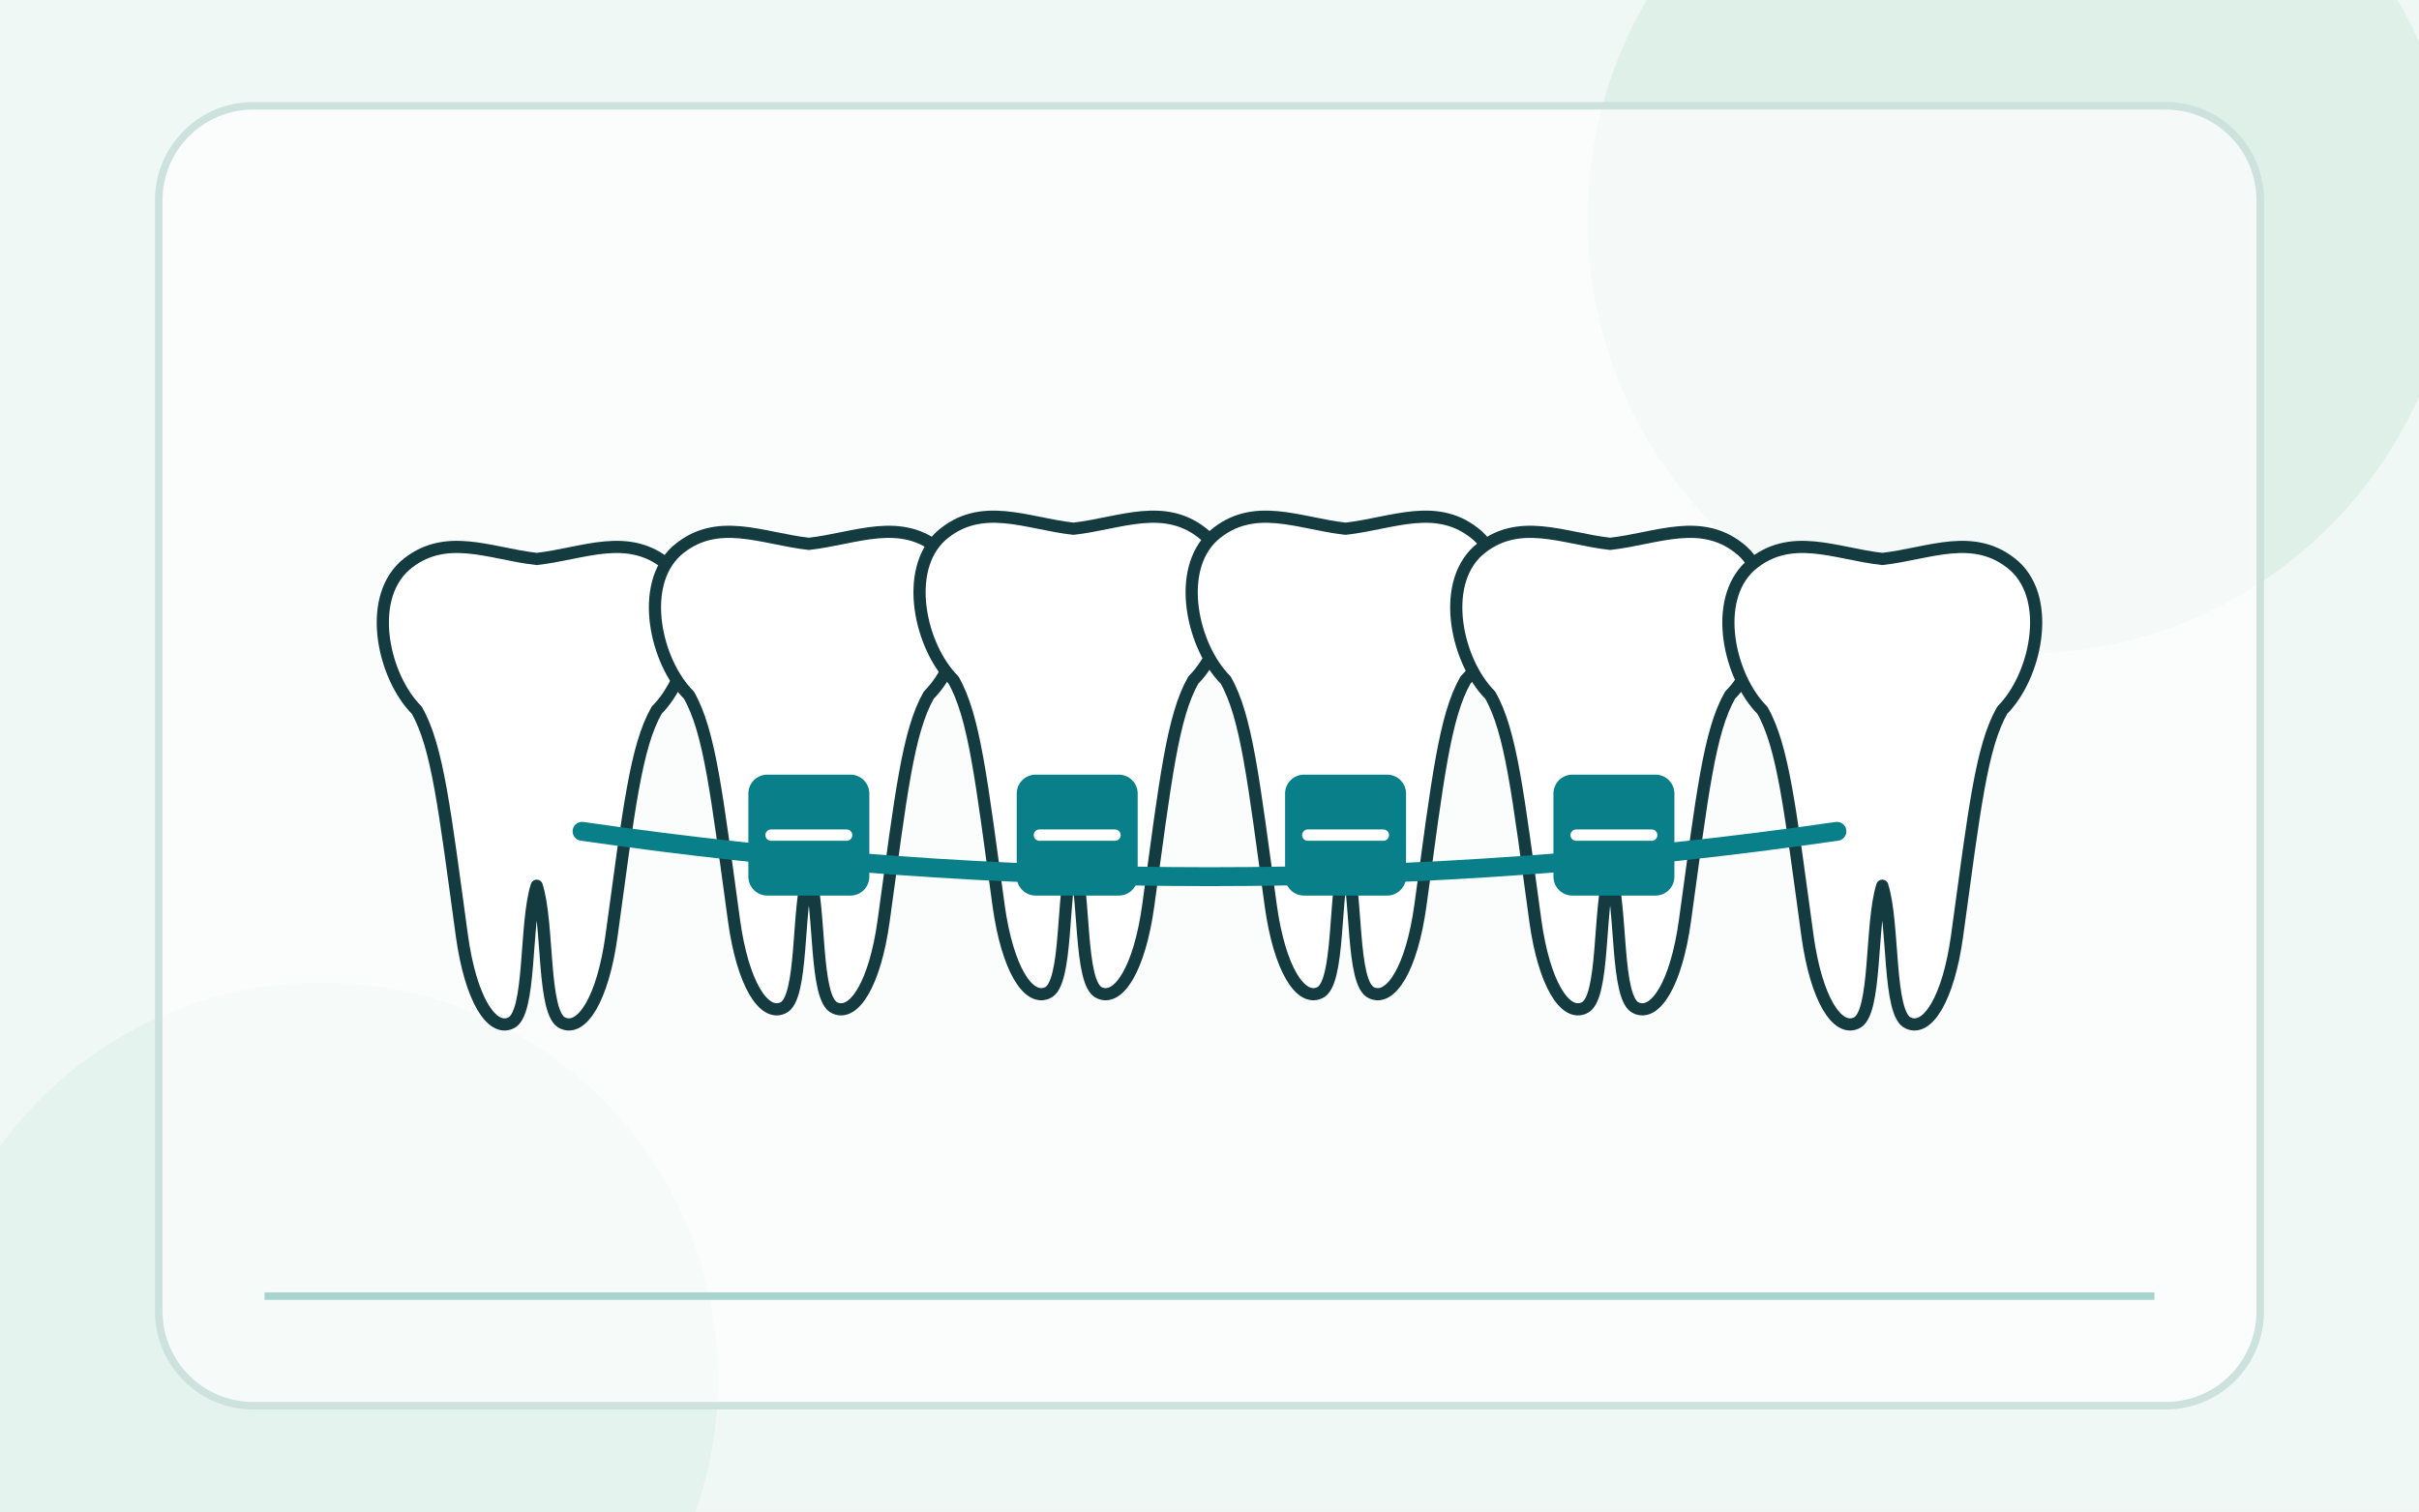
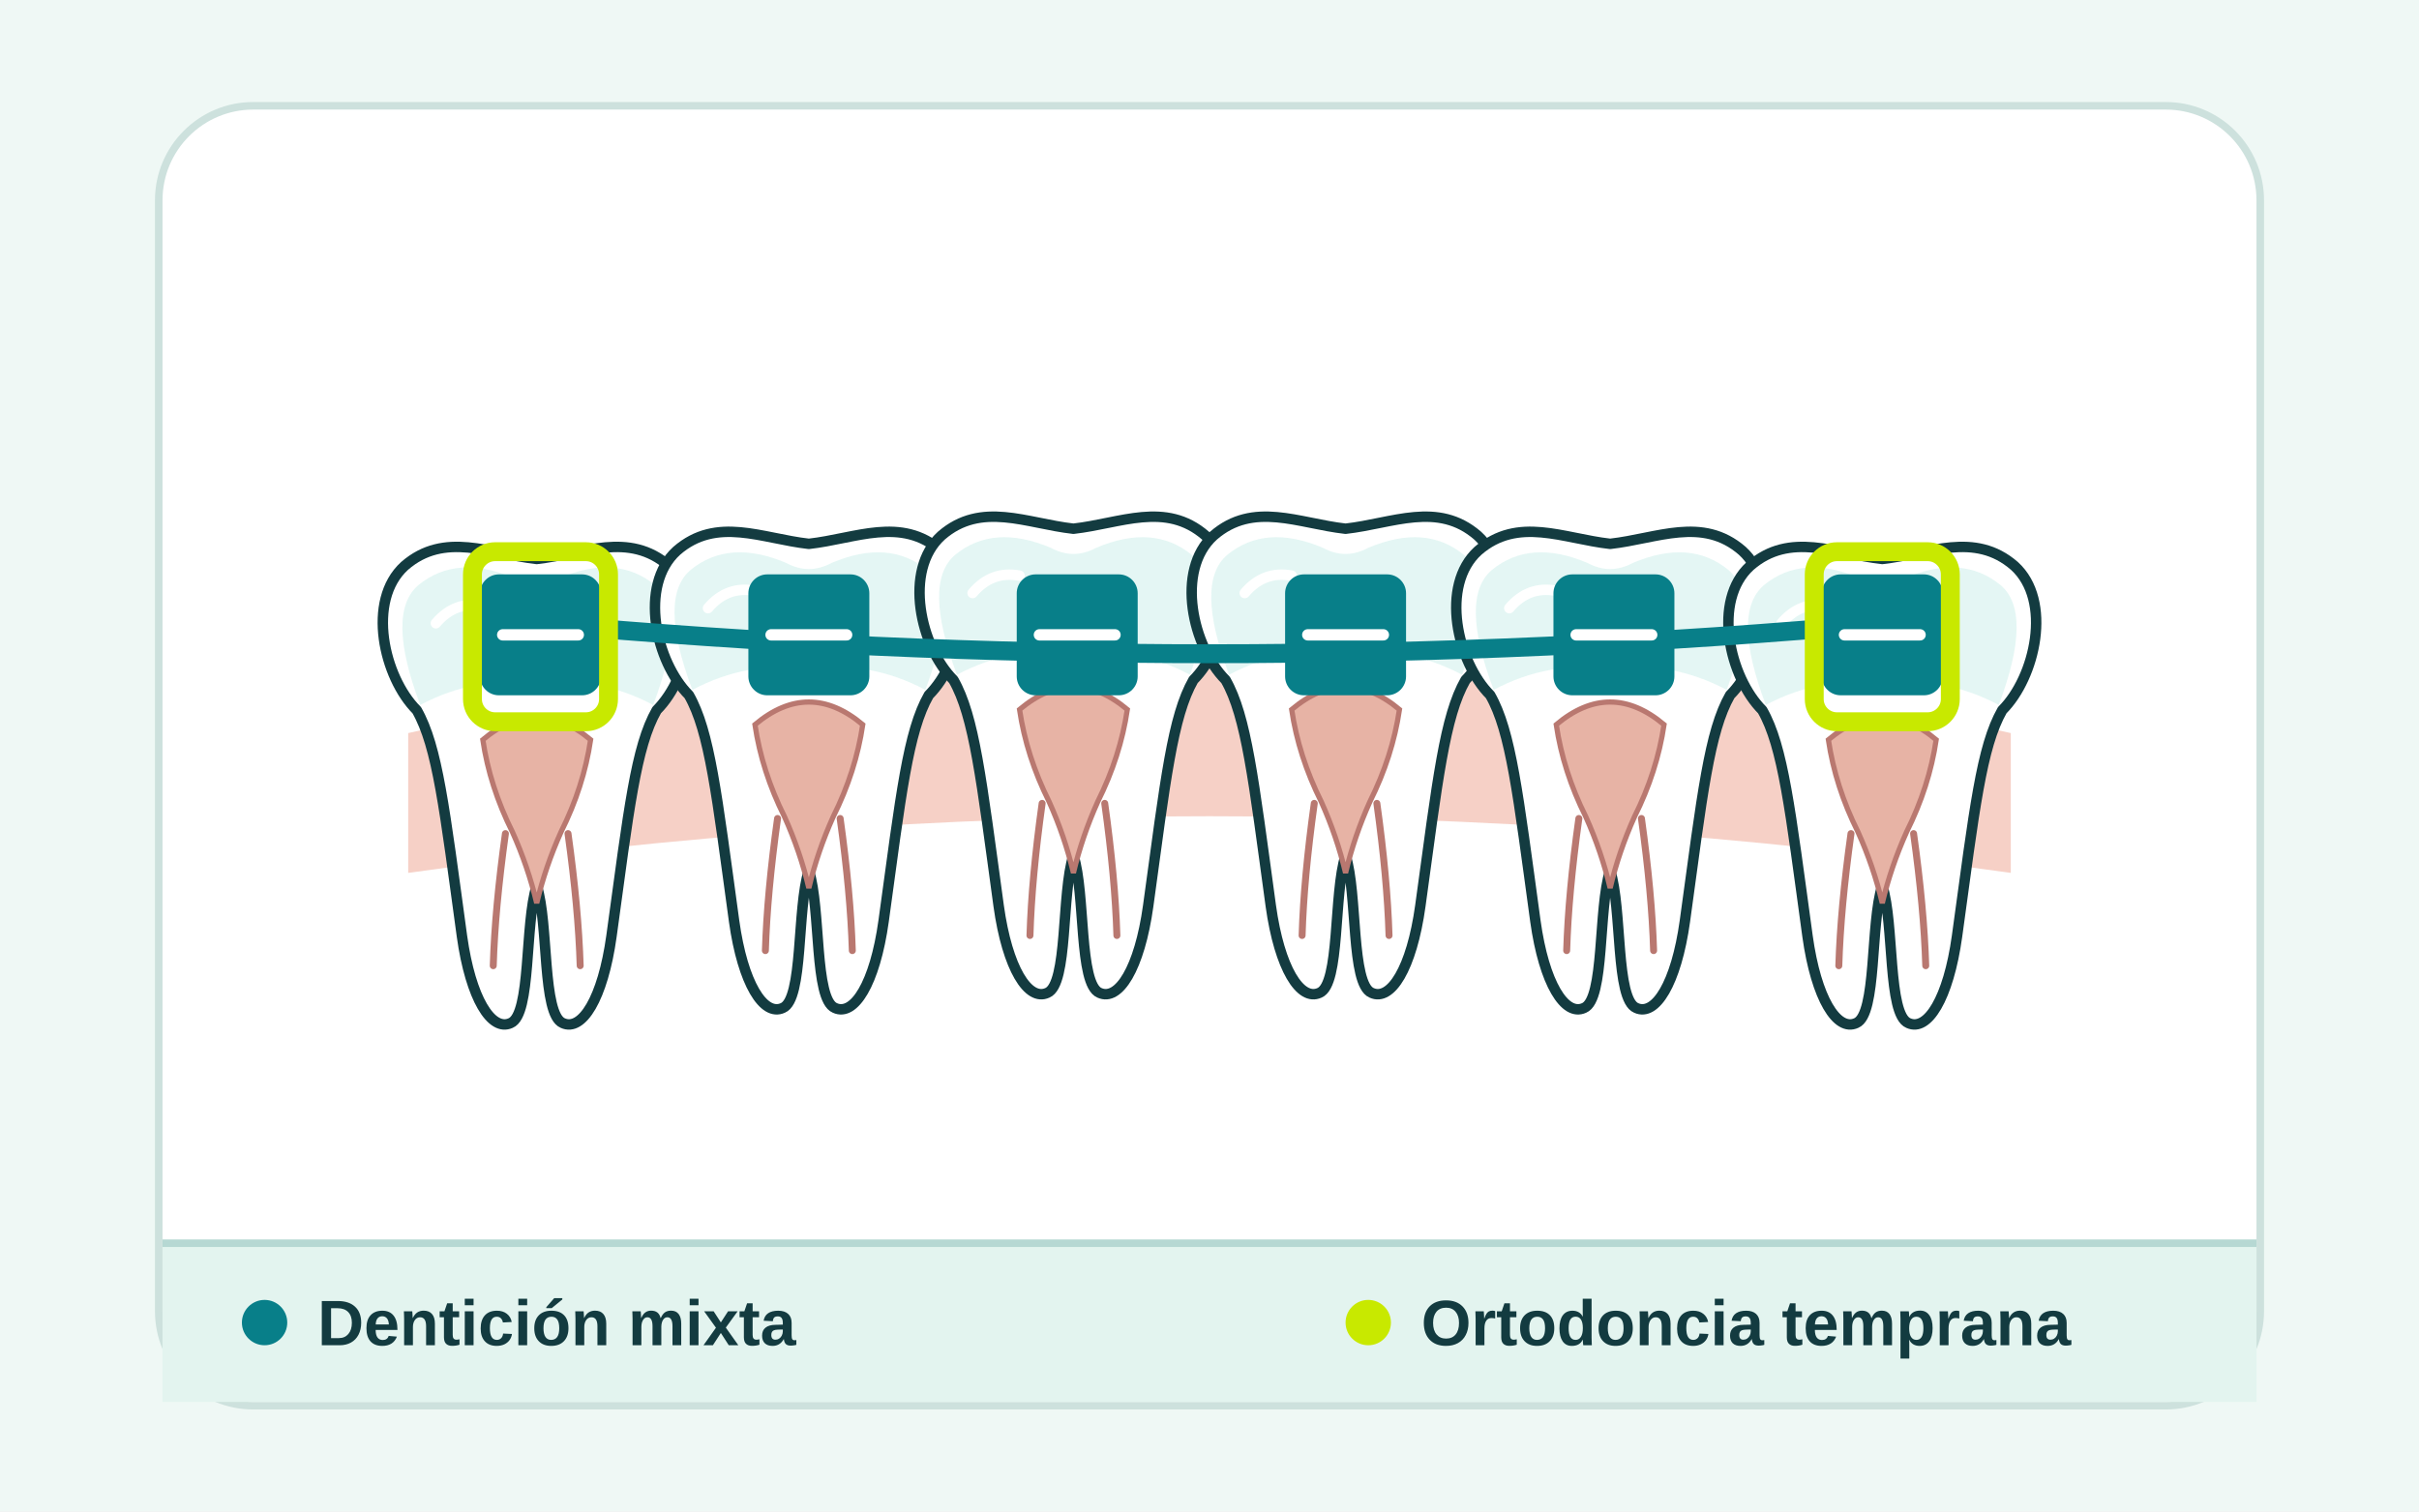
<svg xmlns="http://www.w3.org/2000/svg" viewBox="0 0 640 400" role="img">
  <rect width="640" height="400" fill="#eff8f5" />
-   <circle cx="535" cy="58" r="115" fill="#dff0e8" />
-   <circle cx="85" cy="365" r="105" fill="#e4f3ed" />
-   <rect x="42" y="28" width="556" height="344" rx="25" fill="#ffffff" fill-opacity=".68" stroke="#cde1dd" stroke-width="2" />
+   <rect x="42" y="28" width="556" height="344" rx="25" fill="#ffffff" stroke="#cde1dd" stroke-width="2" />
+   <path d="M108 194 Q320 146 532 194 L532 231 Q320 201 108 231 Z" fill="#f4c8bc" opacity=".85" />
  <g transform="translate(142 216) scale(0.46)">
-     <path d="M-69 -61 C-88 -80 -98 -124 -76 -144 C-53 -164 -27 -151 0 -148 C27 -151 53 -164 76 -144 C98 -124 88 -80 69 -61 C57 -40 53 -4 43 69 C38 105 26 124 15 119 C3 114 7 62 0 40 C-7 62 -3 114 -15 119 C-26 124 -38 105 -43 69 C-53 -4 -57 -40 -69 -61 Z" fill="#ffffff" stroke="#133b40" stroke-width="7" stroke-linejoin="round" />
+     <path d="M-69 -61 C-88 -80 -98 -124 -76 -144 C-53 -164 -27 -151 0 -148 C27 -151 53 -164 76 -144 C98 -124 88 -80 69 -61 C57 -40 53 -4 43 69 C38 105 26 124 15 119 C3 114 7 62 0 40 C-7 62 -3 114 -15 119 C-26 124 -38 105 -43 69 C-53 -4 -57 -40 -69 -61 Z" fill="#ffffff" stroke="#133b40" stroke-width="6" stroke-linejoin="round" />
+     <path d="M-67 -64 Q-87 -117 -68 -133 Q-46 -151 -13 -137 Q0 -130 13 -137 Q46 -151 68 -133 Q87 -117 67 -64 Q35 -81 0 -76 Q-35 -81 -67 -64 Z" fill="#dff5f2" opacity=".85" />
+     <path d="M-31 -44 Q0 -70 31 -44 Q27 -17 14 9 Q5 29 0 50 Q-5 29 -14 9 Q-27 -17 -31 -44 Z" fill="#e7b3a5" stroke="#b97870" stroke-width="3" />
+     <path d="M-18 10 Q-24 53 -25 86 M18 10 Q24 53 25 86" fill="none" stroke="#b97870" stroke-width="4" stroke-linecap="round" />
+     <path d="M-58 -111 Q-47 -124 -31 -121" fill="none" stroke="#ffffff" stroke-width="6" stroke-linecap="round" />
  </g>
  <g transform="translate(214 212) scale(0.46)">
-     <path d="M-69 -61 C-88 -80 -98 -124 -76 -144 C-53 -164 -27 -151 0 -148 C27 -151 53 -164 76 -144 C98 -124 88 -80 69 -61 C57 -40 53 -4 43 69 C38 105 26 124 15 119 C3 114 7 62 0 40 C-7 62 -3 114 -15 119 C-26 124 -38 105 -43 69 C-53 -4 -57 -40 -69 -61 Z" fill="#ffffff" stroke="#133b40" stroke-width="7" stroke-linejoin="round" />
+     <path d="M-69 -61 C-88 -80 -98 -124 -76 -144 C-53 -164 -27 -151 0 -148 C27 -151 53 -164 76 -144 C98 -124 88 -80 69 -61 C57 -40 53 -4 43 69 C38 105 26 124 15 119 C3 114 7 62 0 40 C-7 62 -3 114 -15 119 C-26 124 -38 105 -43 69 C-53 -4 -57 -40 -69 -61 Z" fill="#ffffff" stroke="#133b40" stroke-width="6" stroke-linejoin="round" />
+     <path d="M-67 -64 Q-87 -117 -68 -133 Q-46 -151 -13 -137 Q0 -130 13 -137 Q46 -151 68 -133 Q87 -117 67 -64 Q35 -81 0 -76 Q-35 -81 -67 -64 Z" fill="#dff5f2" opacity=".85" />
+     <path d="M-31 -44 Q0 -70 31 -44 Q27 -17 14 9 Q5 29 0 50 Q-5 29 -14 9 Q-27 -17 -31 -44 Z" fill="#e7b3a5" stroke="#b97870" stroke-width="3" />
+     <path d="M-18 10 Q-24 53 -25 86 M18 10 Q24 53 25 86" fill="none" stroke="#b97870" stroke-width="4" stroke-linecap="round" />
+     <path d="M-58 -111 Q-47 -124 -31 -121" fill="none" stroke="#ffffff" stroke-width="6" stroke-linecap="round" />
  </g>
  <g transform="translate(284 208) scale(0.46)">
-     <path d="M-69 -61 C-88 -80 -98 -124 -76 -144 C-53 -164 -27 -151 0 -148 C27 -151 53 -164 76 -144 C98 -124 88 -80 69 -61 C57 -40 53 -4 43 69 C38 105 26 124 15 119 C3 114 7 62 0 40 C-7 62 -3 114 -15 119 C-26 124 -38 105 -43 69 C-53 -4 -57 -40 -69 -61 Z" fill="#ffffff" stroke="#133b40" stroke-width="7" stroke-linejoin="round" />
+     <path d="M-69 -61 C-88 -80 -98 -124 -76 -144 C-53 -164 -27 -151 0 -148 C27 -151 53 -164 76 -144 C98 -124 88 -80 69 -61 C57 -40 53 -4 43 69 C38 105 26 124 15 119 C3 114 7 62 0 40 C-7 62 -3 114 -15 119 C-26 124 -38 105 -43 69 C-53 -4 -57 -40 -69 -61 Z" fill="#ffffff" stroke="#133b40" stroke-width="6" stroke-linejoin="round" />
+     <path d="M-67 -64 Q-87 -117 -68 -133 Q-46 -151 -13 -137 Q0 -130 13 -137 Q46 -151 68 -133 Q87 -117 67 -64 Q35 -81 0 -76 Q-35 -81 -67 -64 Z" fill="#dff5f2" opacity=".85" />
+     <path d="M-31 -44 Q0 -70 31 -44 Q27 -17 14 9 Q5 29 0 50 Q-5 29 -14 9 Q-27 -17 -31 -44 Z" fill="#e7b3a5" stroke="#b97870" stroke-width="3" />
+     <path d="M-18 10 Q-24 53 -25 86 M18 10 Q24 53 25 86" fill="none" stroke="#b97870" stroke-width="4" stroke-linecap="round" />
+     <path d="M-58 -111 Q-47 -124 -31 -121" fill="none" stroke="#ffffff" stroke-width="6" stroke-linecap="round" />
  </g>
  <g transform="translate(356 208) scale(0.46)">
-     <path d="M-69 -61 C-88 -80 -98 -124 -76 -144 C-53 -164 -27 -151 0 -148 C27 -151 53 -164 76 -144 C98 -124 88 -80 69 -61 C57 -40 53 -4 43 69 C38 105 26 124 15 119 C3 114 7 62 0 40 C-7 62 -3 114 -15 119 C-26 124 -38 105 -43 69 C-53 -4 -57 -40 -69 -61 Z" fill="#ffffff" stroke="#133b40" stroke-width="7" stroke-linejoin="round" />
+     <path d="M-69 -61 C-88 -80 -98 -124 -76 -144 C-53 -164 -27 -151 0 -148 C27 -151 53 -164 76 -144 C98 -124 88 -80 69 -61 C57 -40 53 -4 43 69 C38 105 26 124 15 119 C3 114 7 62 0 40 C-7 62 -3 114 -15 119 C-26 124 -38 105 -43 69 C-53 -4 -57 -40 -69 -61 Z" fill="#ffffff" stroke="#133b40" stroke-width="6" stroke-linejoin="round" />
+     <path d="M-67 -64 Q-87 -117 -68 -133 Q-46 -151 -13 -137 Q0 -130 13 -137 Q46 -151 68 -133 Q87 -117 67 -64 Q35 -81 0 -76 Q-35 -81 -67 -64 Z" fill="#dff5f2" opacity=".85" />
+     <path d="M-31 -44 Q0 -70 31 -44 Q27 -17 14 9 Q5 29 0 50 Q-5 29 -14 9 Q-27 -17 -31 -44 Z" fill="#e7b3a5" stroke="#b97870" stroke-width="3" />
+     <path d="M-18 10 Q-24 53 -25 86 M18 10 Q24 53 25 86" fill="none" stroke="#b97870" stroke-width="4" stroke-linecap="round" />
+     <path d="M-58 -111 Q-47 -124 -31 -121" fill="none" stroke="#ffffff" stroke-width="6" stroke-linecap="round" />
  </g>
  <g transform="translate(426 212) scale(0.46)">
-     <path d="M-69 -61 C-88 -80 -98 -124 -76 -144 C-53 -164 -27 -151 0 -148 C27 -151 53 -164 76 -144 C98 -124 88 -80 69 -61 C57 -40 53 -4 43 69 C38 105 26 124 15 119 C3 114 7 62 0 40 C-7 62 -3 114 -15 119 C-26 124 -38 105 -43 69 C-53 -4 -57 -40 -69 -61 Z" fill="#ffffff" stroke="#133b40" stroke-width="7" stroke-linejoin="round" />
+     <path d="M-69 -61 C-88 -80 -98 -124 -76 -144 C-53 -164 -27 -151 0 -148 C27 -151 53 -164 76 -144 C98 -124 88 -80 69 -61 C57 -40 53 -4 43 69 C38 105 26 124 15 119 C3 114 7 62 0 40 C-7 62 -3 114 -15 119 C-26 124 -38 105 -43 69 C-53 -4 -57 -40 -69 -61 Z" fill="#ffffff" stroke="#133b40" stroke-width="6" stroke-linejoin="round" />
+     <path d="M-67 -64 Q-87 -117 -68 -133 Q-46 -151 -13 -137 Q0 -130 13 -137 Q46 -151 68 -133 Q87 -117 67 -64 Q35 -81 0 -76 Q-35 -81 -67 -64 Z" fill="#dff5f2" opacity=".85" />
+     <path d="M-31 -44 Q0 -70 31 -44 Q27 -17 14 9 Q5 29 0 50 Q-5 29 -14 9 Q-27 -17 -31 -44 Z" fill="#e7b3a5" stroke="#b97870" stroke-width="3" />
+     <path d="M-18 10 Q-24 53 -25 86 M18 10 Q24 53 25 86" fill="none" stroke="#b97870" stroke-width="4" stroke-linecap="round" />
+     <path d="M-58 -111 Q-47 -124 -31 -121" fill="none" stroke="#ffffff" stroke-width="6" stroke-linecap="round" />
  </g>
  <g transform="translate(498 216) scale(0.46)">
-     <path d="M-69 -61 C-88 -80 -98 -124 -76 -144 C-53 -164 -27 -151 0 -148 C27 -151 53 -164 76 -144 C98 -124 88 -80 69 -61 C57 -40 53 -4 43 69 C38 105 26 124 15 119 C3 114 7 62 0 40 C-7 62 -3 114 -15 119 C-26 124 -38 105 -43 69 C-53 -4 -57 -40 -69 -61 Z" fill="#ffffff" stroke="#133b40" stroke-width="7" stroke-linejoin="round" />
+     <path d="M-69 -61 C-88 -80 -98 -124 -76 -144 C-53 -164 -27 -151 0 -148 C27 -151 53 -164 76 -144 C98 -124 88 -80 69 -61 C57 -40 53 -4 43 69 C38 105 26 124 15 119 C3 114 7 62 0 40 C-7 62 -3 114 -15 119 C-26 124 -38 105 -43 69 C-53 -4 -57 -40 -69 -61 Z" fill="#ffffff" stroke="#133b40" stroke-width="6" stroke-linejoin="round" />
+     <path d="M-67 -64 Q-87 -117 -68 -133 Q-46 -151 -13 -137 Q0 -130 13 -137 Q46 -151 68 -133 Q87 -117 67 -64 Q35 -81 0 -76 Q-35 -81 -67 -64 Z" fill="#dff5f2" opacity=".85" />
+     <path d="M-31 -44 Q0 -70 31 -44 Q27 -17 14 9 Q5 29 0 50 Q-5 29 -14 9 Q-27 -17 -31 -44 Z" fill="#e7b3a5" stroke="#b97870" stroke-width="3" />
+     <path d="M-18 10 Q-24 53 -25 86 M18 10 Q24 53 25 86" fill="none" stroke="#b97870" stroke-width="4" stroke-linecap="round" />
+     <path d="M-58 -111 Q-47 -124 -31 -121" fill="none" stroke="#ffffff" stroke-width="6" stroke-linecap="round" />
  </g>
-   <path d="M154 220 Q320 244 486 220" fill="none" stroke="#087f89" stroke-width="5" stroke-linecap="round" stroke-linejoin="round" />
-   <rect x="198" y="205" width="32" height="32" rx="5" fill="#087f89" />
-   <path d="M204 221 H224" fill="none" stroke="#ffffff" stroke-width="3" stroke-linecap="round" stroke-linejoin="round" />
-   <rect x="269" y="205" width="32" height="32" rx="5" fill="#087f89" />
-   <path d="M275 221 H295" fill="none" stroke="#ffffff" stroke-width="3" stroke-linecap="round" stroke-linejoin="round" />
-   <rect x="340" y="205" width="32" height="32" rx="5" fill="#087f89" />
-   <path d="M346 221 H366" fill="none" stroke="#ffffff" stroke-width="3" stroke-linecap="round" stroke-linejoin="round" />
-   <rect x="411" y="205" width="32" height="32" rx="5" fill="#087f89" />
-   <path d="M417 221 H437" fill="none" stroke="#ffffff" stroke-width="3" stroke-linecap="round" stroke-linejoin="round" />
-   <path d="M70 343 H570" stroke="#a7d4ce" stroke-width="2" />
+   <path d="M143 165 Q320 181 498 165" fill="none" stroke="#087f89" stroke-width="5" stroke-linecap="round" stroke-linejoin="round" />
+   <rect x="127" y="152" width="32" height="32" rx="5" fill="#087f89" />
+   <path d="M133 168 H153" fill="none" stroke="#ffffff" stroke-width="3" stroke-linecap="round" stroke-linejoin="round" />
+   <rect x="198" y="152" width="32" height="32" rx="5" fill="#087f89" />
+   <path d="M204 168 H224" fill="none" stroke="#ffffff" stroke-width="3" stroke-linecap="round" stroke-linejoin="round" />
+   <rect x="269" y="152" width="32" height="32" rx="5" fill="#087f89" />
+   <path d="M275 168 H295" fill="none" stroke="#ffffff" stroke-width="3" stroke-linecap="round" stroke-linejoin="round" />
+   <rect x="340" y="152" width="32" height="32" rx="5" fill="#087f89" />
+   <path d="M346 168 H366" fill="none" stroke="#ffffff" stroke-width="3" stroke-linecap="round" stroke-linejoin="round" />
+   <rect x="411" y="152" width="32" height="32" rx="5" fill="#087f89" />
+   <path d="M417 168 H437" fill="none" stroke="#ffffff" stroke-width="3" stroke-linecap="round" stroke-linejoin="round" />
+   <rect x="482" y="152" width="32" height="32" rx="5" fill="#087f89" />
+   <path d="M488 168 H508" fill="none" stroke="#ffffff" stroke-width="3" stroke-linecap="round" stroke-linejoin="round" />
+   <rect x="125" y="146" width="36" height="45" rx="6" fill="none" stroke="#c8e900" stroke-width="5" />
+   <rect x="480" y="146" width="36" height="45" rx="6" fill="none" stroke="#c8e900" stroke-width="5" />
+   <rect x="43" y="329" width="554" height="42" rx="0" fill="#e3f4ef" />
+   <path d="M43 329 H597" stroke="#b6d8d3" stroke-width="2" />
+   <circle cx="70" cy="350" r="6" fill="#087f89" />
+   <text x="84" y="356" font-family="Arial, sans-serif" font-size="17" font-weight="700" fill="#133b40">Dentición mixta</text>
+   <circle cx="362" cy="350" r="6" fill="#c8e900" />
+   <text x="376" y="356" font-family="Arial, sans-serif" font-size="17" font-weight="700" fill="#133b40">Ortodoncia temprana</text>
</svg>
